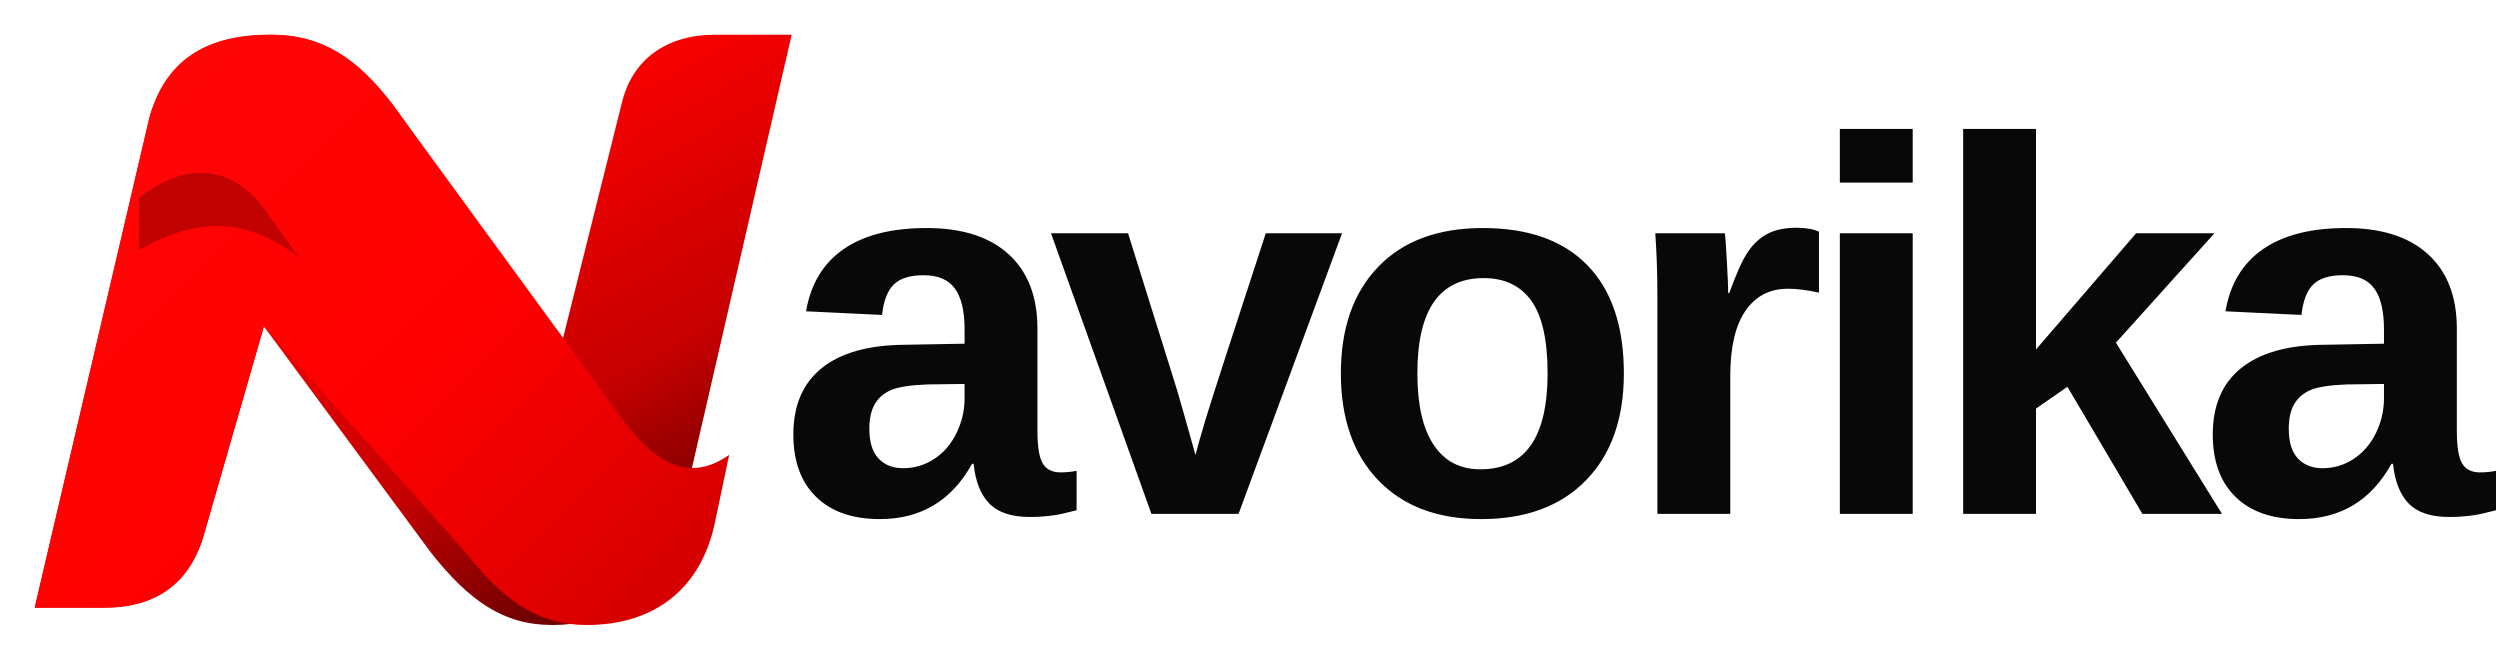
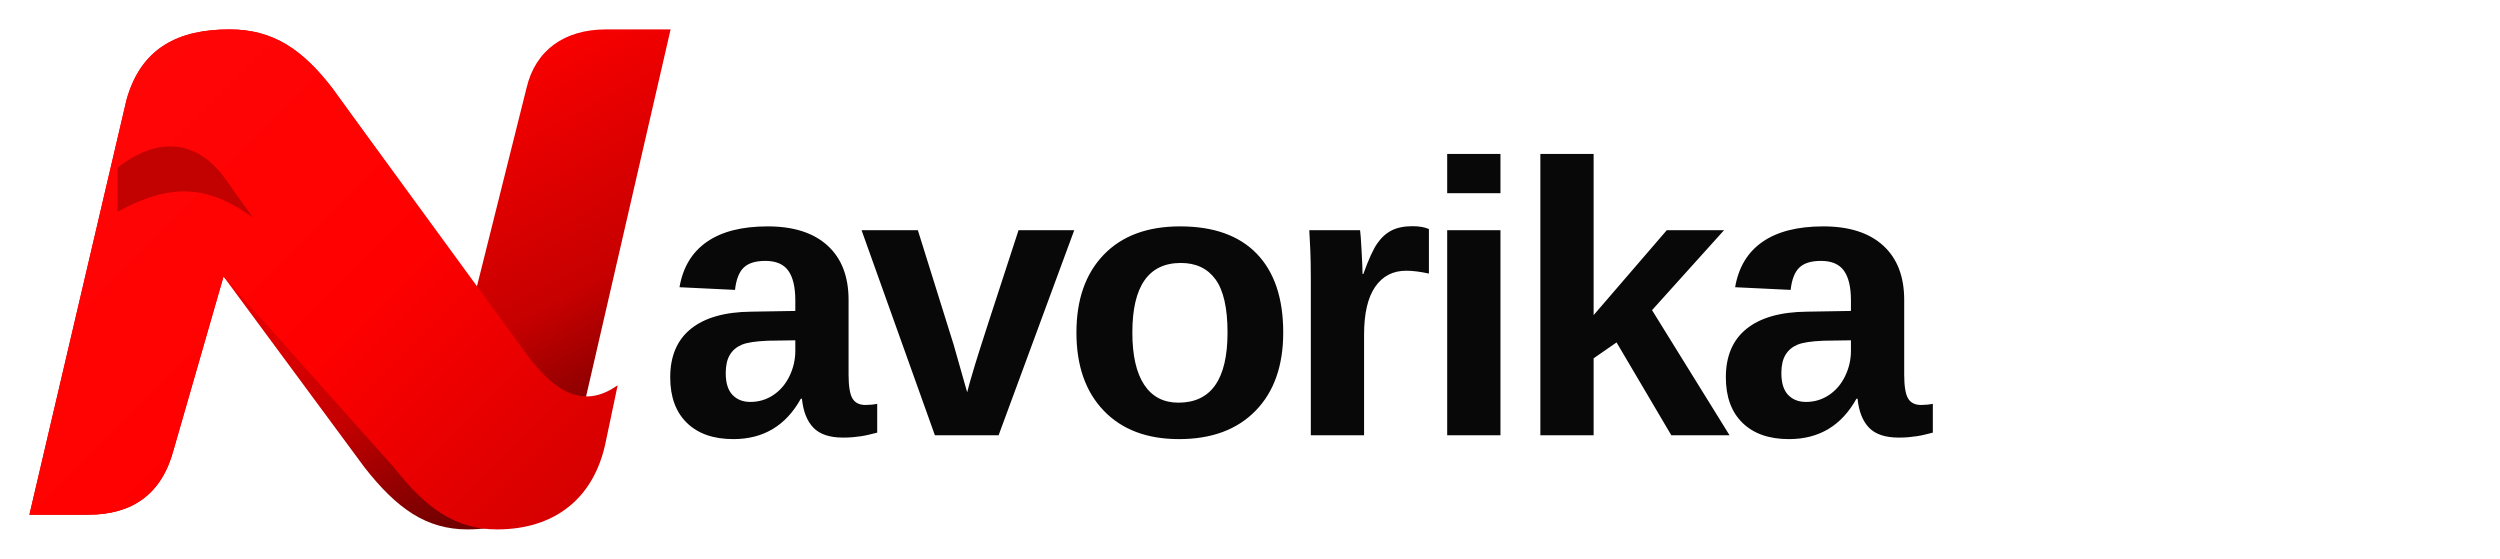
- <svg xmlns="http://www.w3.org/2000/svg" viewBox="0 0 720 190" role="img" aria-label="Navorika">
+ <svg xmlns="http://www.w3.org/2000/svg" viewBox="0 0 850 190" role="img" aria-label="Navorika">
  <defs>
    <linearGradient id="nRed" x1="10" y1="0" x2="185" y2="175" gradientUnits="userSpaceOnUse">
      <stop offset="0" stop-color="#ff0808" />
      <stop offset=".6" stop-color="#ff0000" />
      <stop offset="1" stop-color="#d60000" />
    </linearGradient>
    <linearGradient id="nFold" x1="110" y1="40" x2="175" y2="160" gradientUnits="userSpaceOnUse">
      <stop offset="0" stop-color="#ff0000" />
      <stop offset=".65" stop-color="#c60000" />
      <stop offset="1" stop-color="#730000" />
    </linearGradient>
  </defs>
  <g transform="translate(0 5)">
    <path d="M10 170 43 29C48 11 61 5 78 5c15 0 25 7 35 20l49 68 17-68c3-13 13-20 27-20h22l-32 139c-4 20-18 31-37 31-14 0-24-7-35-21L76 89 59 148c-4 15-14 22-29 22Z" fill="url(#nFold)" />
    <path d="M10 170 43 29C48 11 61 5 78 5c15 0 25 7 35 20l65 89c12 17 22 19 32 12l-4 19c-4 20-18 30-37 30-14 0-24-7-35-21L76 89 59 148c-4 15-14 22-29 22Z" fill="url(#nRed)" />
    <path d="M40 52c14-11 27-9 36 3l10 14c-15-11-28-12-46-2Z" fill="#a80000" opacity=".7" />
  </g>
-   <text x="224" y="148" fill="#080808" font-family="Arial,Helvetica,sans-serif" font-size="153" font-weight="800" letter-spacing="-7">avorika</text>
-   <circle cx="520" cy="28" r="10" fill="#ff0000" opacity="0" />
+   <text x="224" y="148" fill="#080808" font-family="Arial,Helvetica,sans-serif" font-size="132" font-weight="800" letter-spacing="-5">avorika</text>
</svg>
